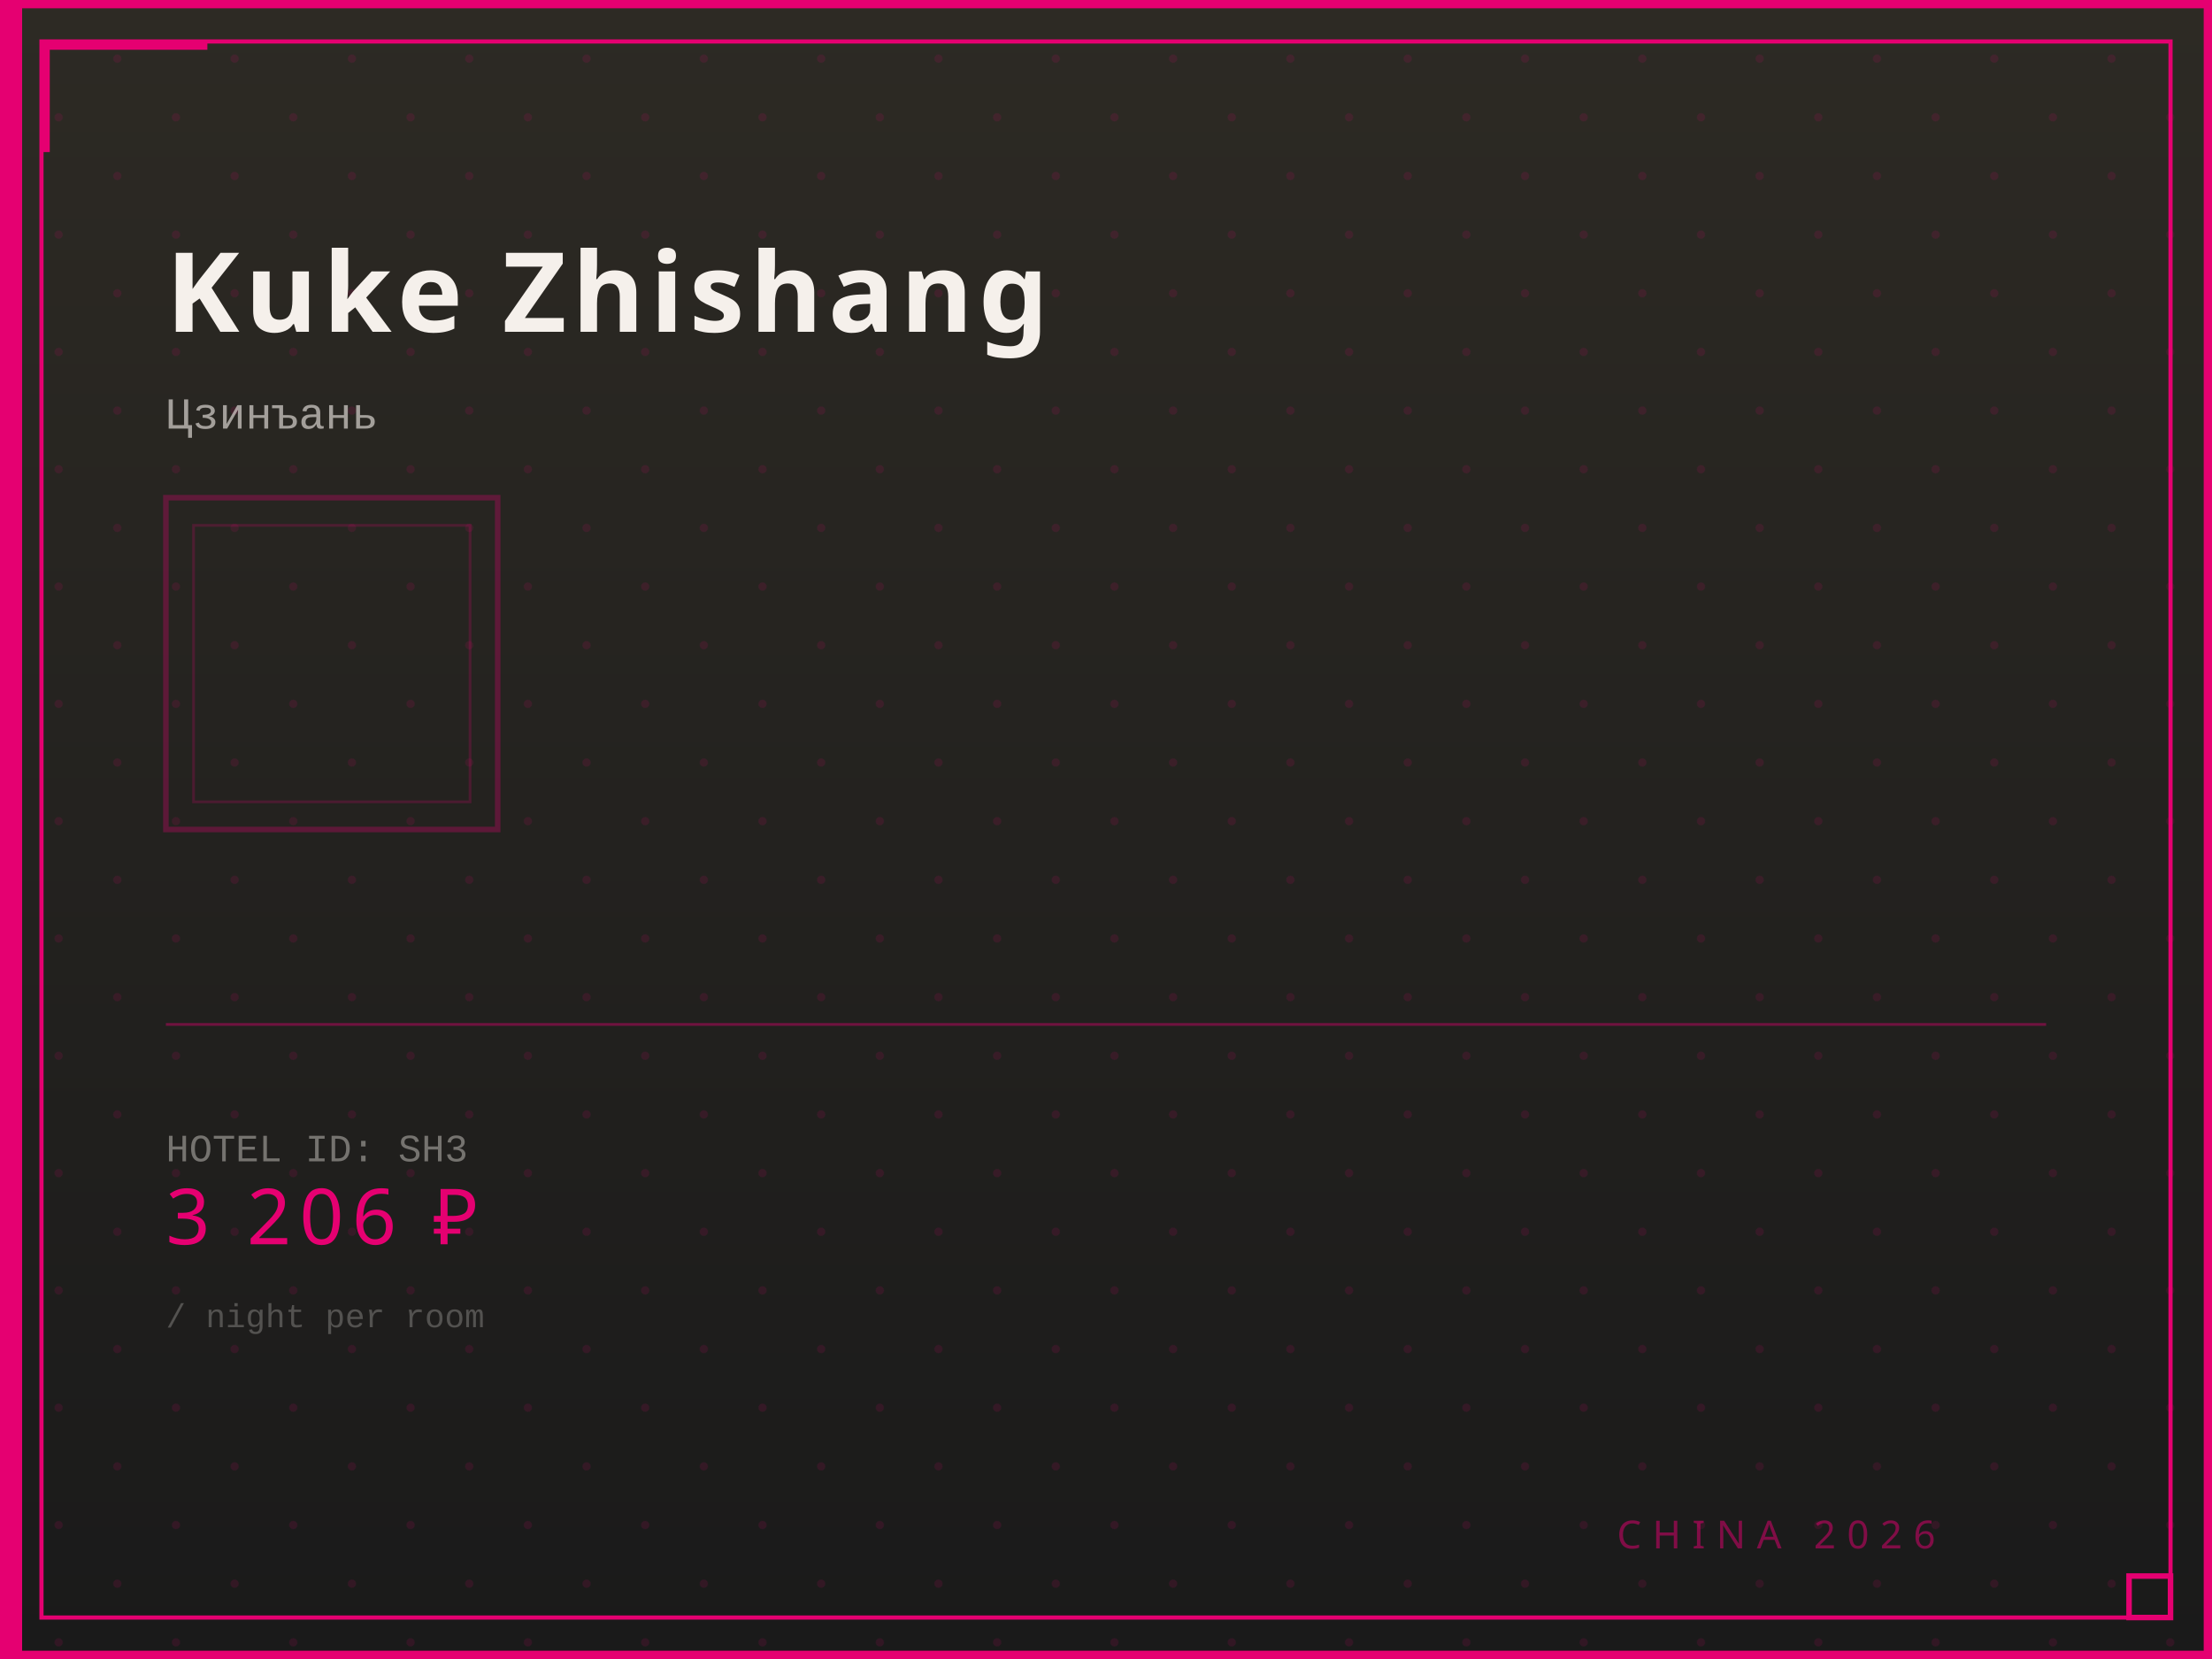
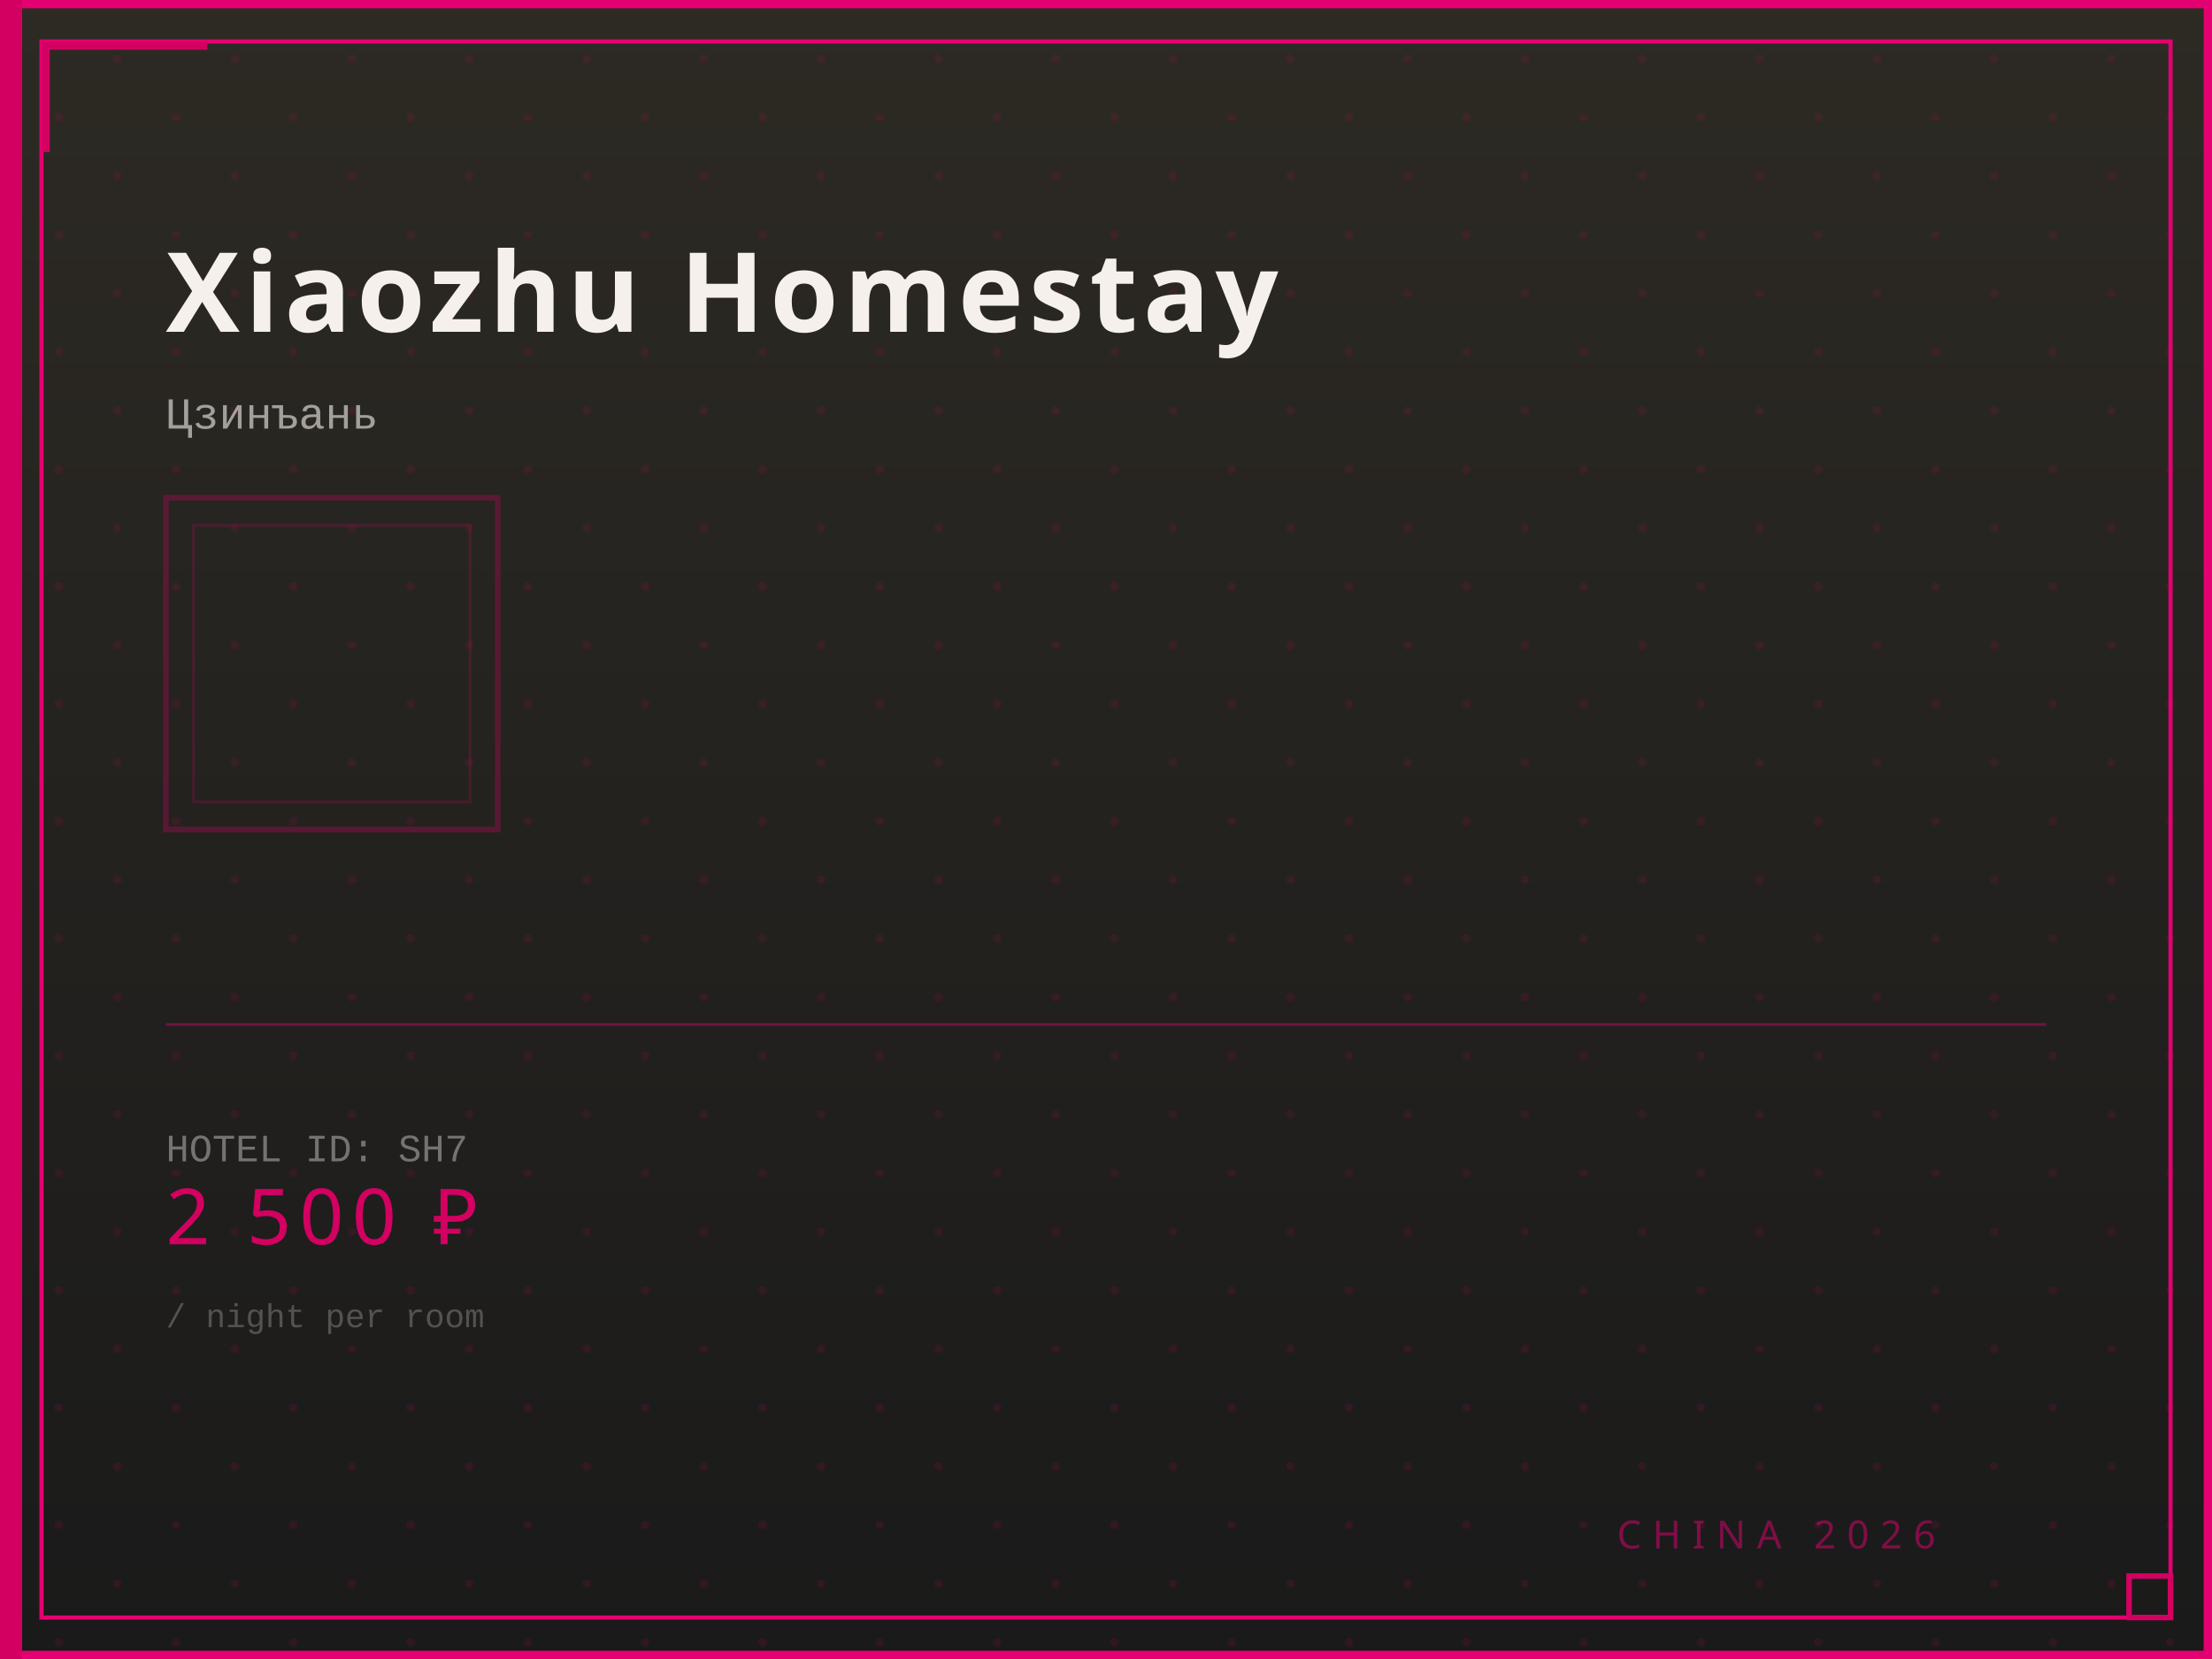
<svg xmlns="http://www.w3.org/2000/svg" width="800" height="600" viewBox="0 0 800 600">
  <defs>
    <linearGradient id="bg" x1="0%" y1="0%" x2="0%" y2="100%">
      <stop offset="0%" style="stop-color:#2D2A24" />
      <stop offset="100%" style="stop-color:#1A1A1A" />
    </linearGradient>
    <pattern id="dots" patternUnits="userSpaceOnUse" width="30" height="30" patternTransform="rotate(45)">
-       <circle cx="15" cy="15" r="1.5" fill="#E50071" opacity="0.12" />
+       <circle cx="15" cy="15" r="1.5" fill="#D40061" opacity="0.12" />
    </pattern>
  </defs>
  <rect width="800" height="600" fill="url(#bg)" />
  <rect width="800" height="600" fill="url(#dots)" />
  <rect x="0" y="0" width="800" height="600" fill="none" stroke="#E50071" stroke-width="6" />
  <rect x="15" y="15" width="770" height="570" fill="none" stroke="#E50071" stroke-width="1.5" />
-   <rect x="0" y="0" width="8" height="600" fill="#E50071" />
-   <rect x="15" y="15" width="60" height="3" fill="#E50071" />
-   <rect x="15" y="15" width="3" height="40" fill="#E50071" />
-   <rect x="60" y="180" width="120" height="120" fill="none" stroke="#E50071" stroke-width="2" opacity="0.3" />
-   <rect x="70" y="190" width="100" height="100" fill="none" stroke="#E50071" stroke-width="1" opacity="0.2" />
-   <text x="60" y="120" font-family="Impact, 'Arial Black', sans-serif" font-size="40" font-weight="900" fill="#F5F0EB" letter-spacing="2">Kuke Zhishang</text>
+   <rect x="0" y="0" width="8" height="600" fill="#D40061" />
+   <rect x="15" y="15" width="60" height="3" fill="#D40061" />
+   <rect x="15" y="15" width="3" height="40" fill="#D40061" />
+   <rect x="60" y="180" width="120" height="120" fill="none" stroke="#D40061" stroke-width="2" opacity="0.3" />
+   <rect x="70" y="190" width="100" height="100" fill="none" stroke="#D40061" stroke-width="1" opacity="0.2" />
+   <text x="60" y="120" font-family="Impact, 'Arial Black', sans-serif" font-size="40" font-weight="900" fill="#F5F0EB" letter-spacing="2">Xiaozhu Homestay</text>
  <text x="60" y="155" font-family="'Courier New', monospace" font-size="16" fill="#F5F0EB" opacity="0.6">Цзинъань</text>
  <rect x="60" y="370" width="680" height="1" fill="#E50071" opacity="0.4" />
-   <text x="60" y="420" font-family="'Courier New', monospace" font-size="14" fill="#F5F0EB" opacity="0.4">HOTEL ID: SH3</text>
-   <text x="60" y="450" font-family="Impact, 'Arial Black', sans-serif" font-size="28" fill="#E50071" letter-spacing="3">3 206 ₽</text>
+   <text x="60" y="420" font-family="'Courier New', monospace" font-size="14" fill="#F5F0EB" opacity="0.4">HOTEL ID: SH7</text>
+   <text x="60" y="450" font-family="Impact, 'Arial Black', sans-serif" font-size="28" fill="#D40061" letter-spacing="3">2 500 ₽</text>
  <text x="60" y="480" font-family="'Courier New', monospace" font-size="12" fill="#F5F0EB" opacity="0.25">/ night per room</text>
  <text x="700" y="560" font-family="Impact, 'Arial Black', sans-serif" font-size="14" fill="#E50071" letter-spacing="4" opacity="0.5" text-anchor="end">CHINA 2026</text>
-   <rect x="770" y="570" width="15" height="15" fill="none" stroke="#E50071" stroke-width="2" />
+   <rect x="770" y="570" width="15" height="15" fill="none" stroke="#D40061" stroke-width="2" />
</svg>
